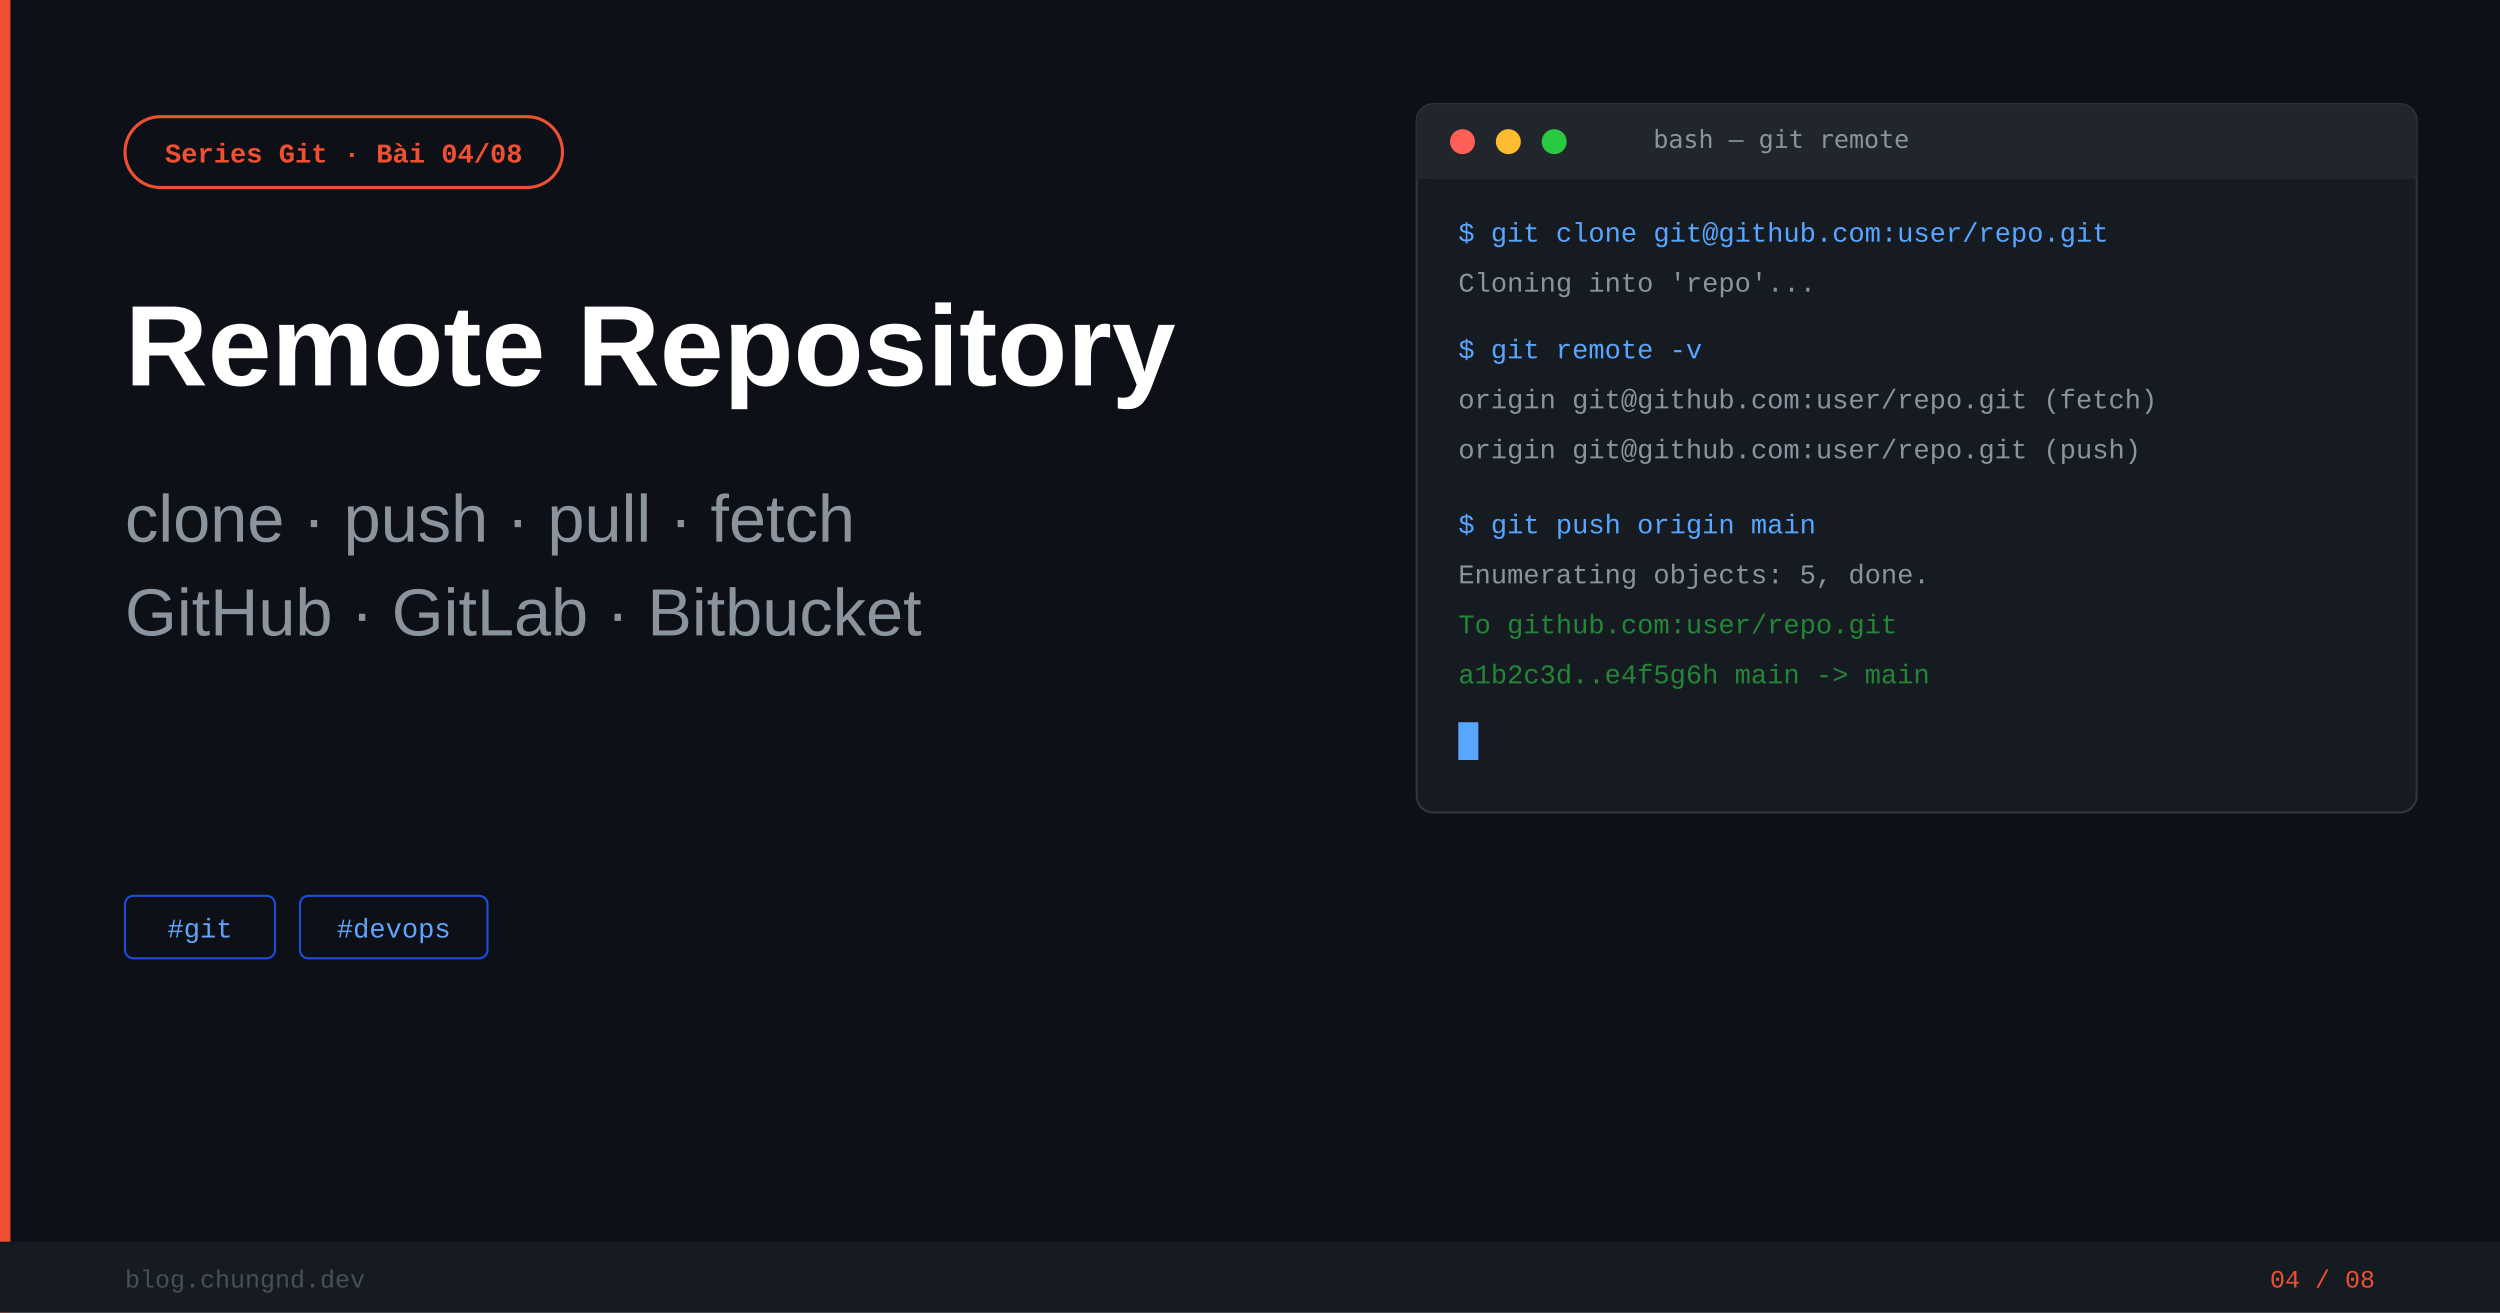
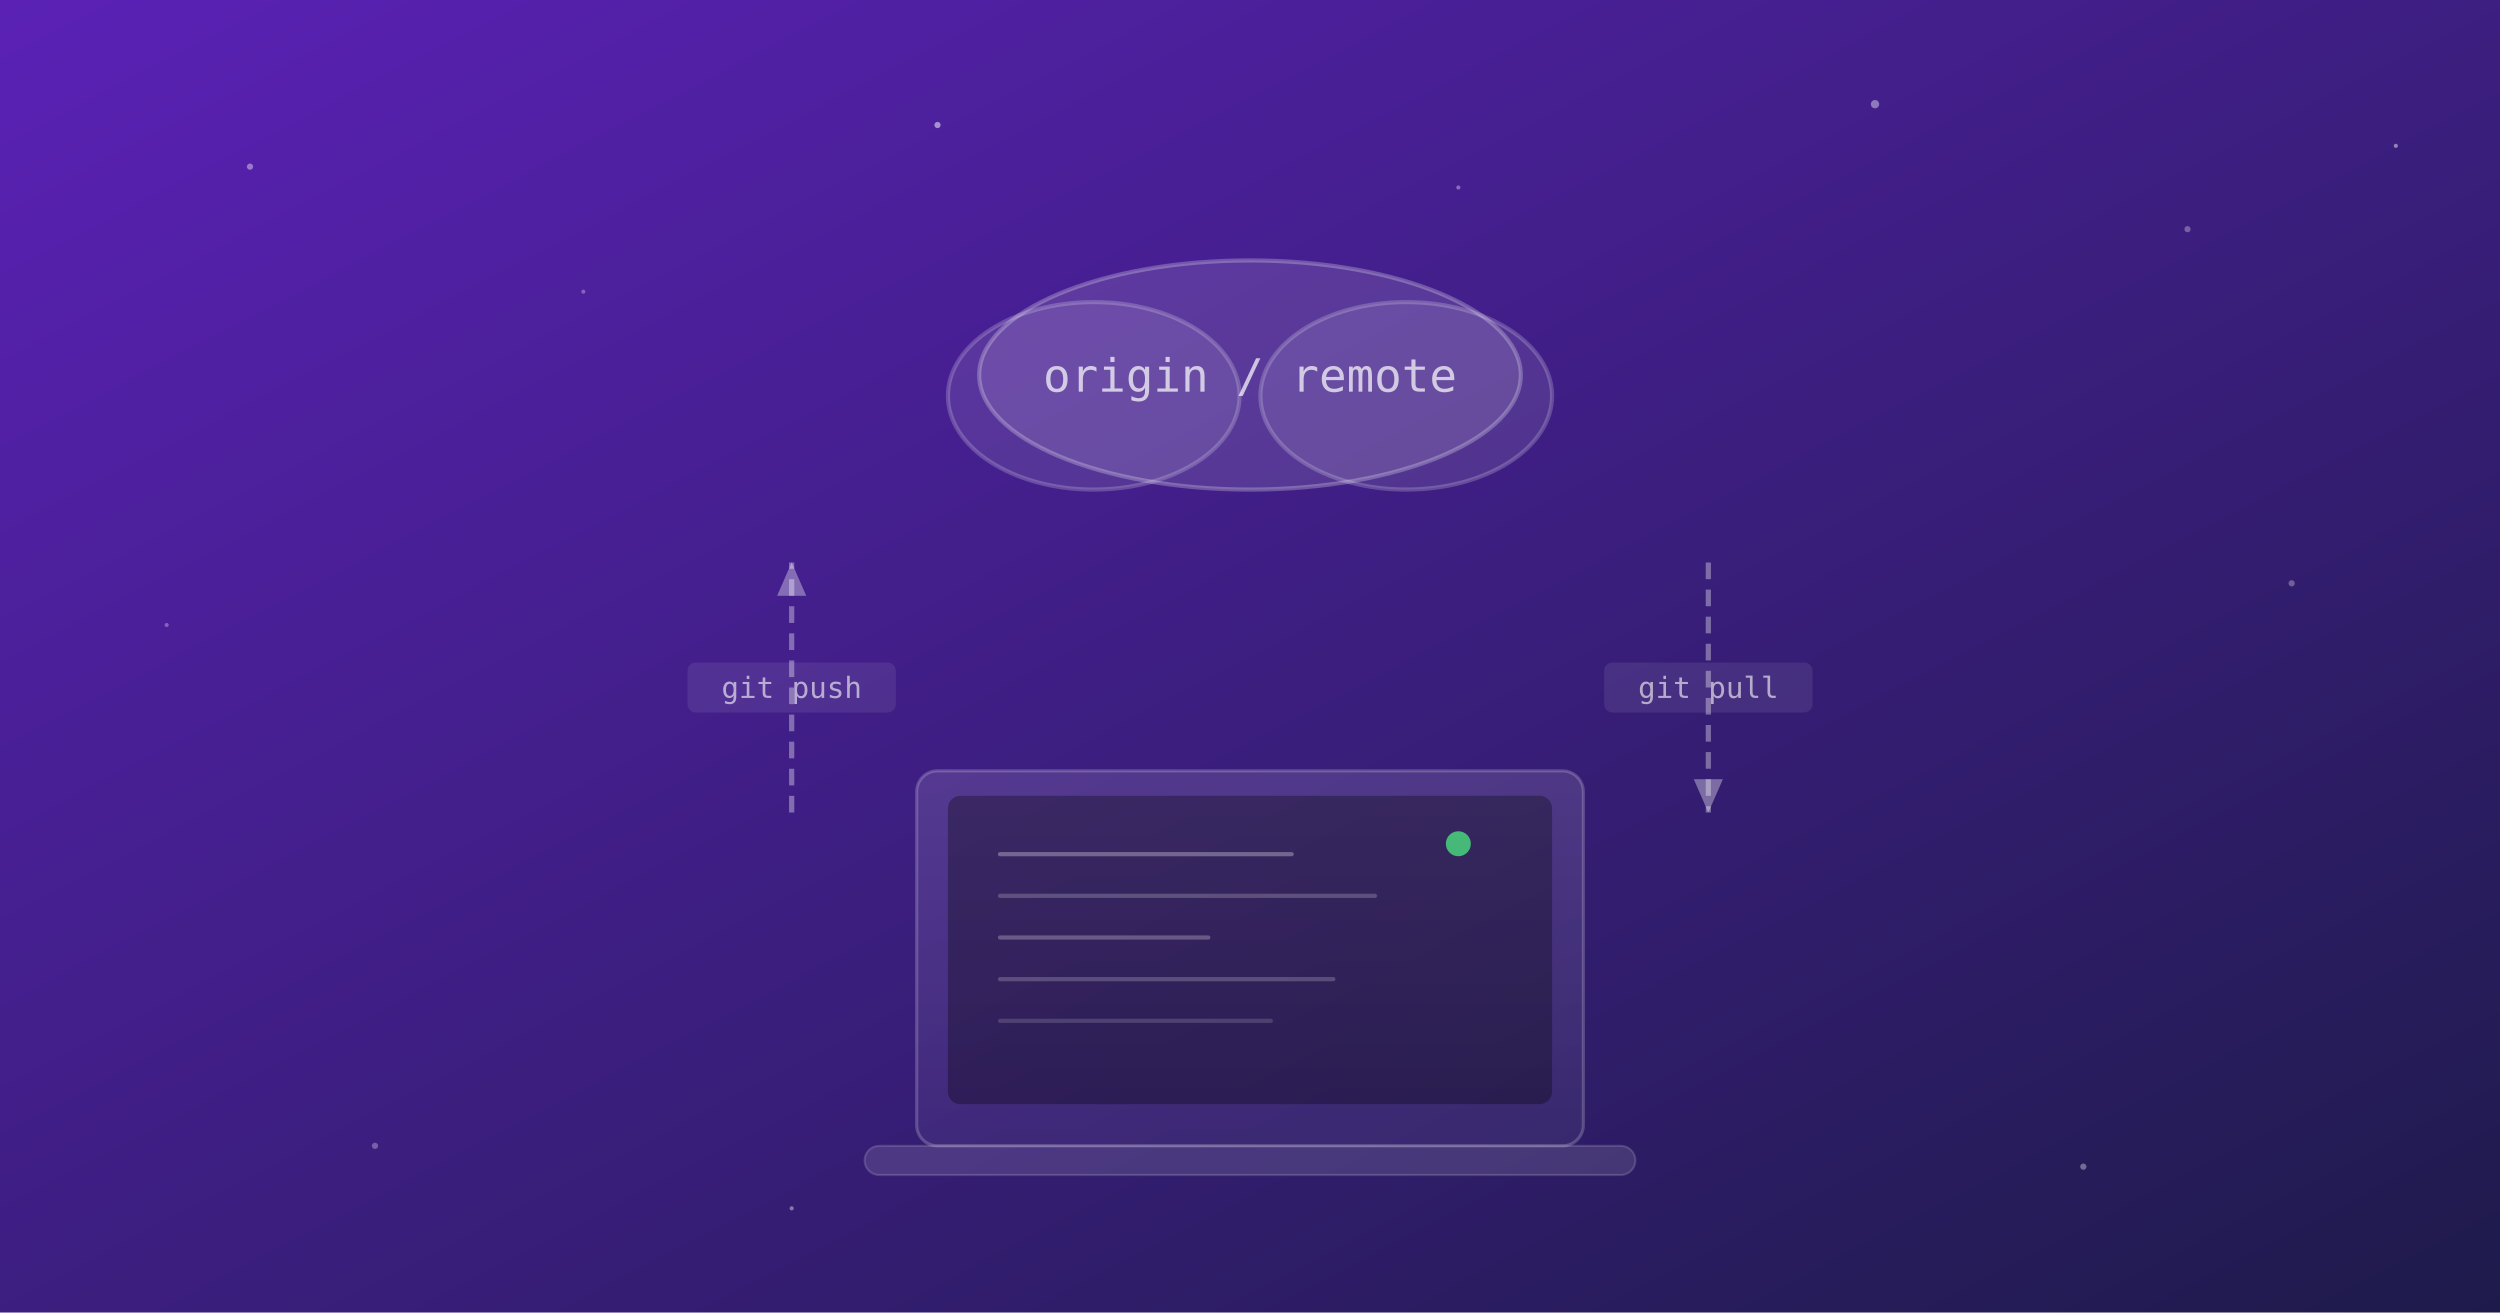
- <svg xmlns="http://www.w3.org/2000/svg" width="1200" height="630" viewBox="0 0 1200 630">
-   <rect width="1200" height="630" fill="#0d1117" />
-   <rect width="5" height="630" fill="#f05032" />
-   <rect x="680" y="50" width="480" height="340" rx="8" fill="#161b22" stroke="#30363d" stroke-width="1" />
-   <rect x="680" y="50" width="480" height="36" rx="8" fill="#21262d" />
-   <rect x="680" y="68" width="480" height="18" fill="#21262d" />
-   <circle cx="702" cy="68" r="6" fill="#ff5f57" />
-   <circle cx="724" cy="68" r="6" fill="#febc2e" />
-   <circle cx="746" cy="68" r="6" fill="#28c840" />
-   <text x="855" y="71" font-family="monospace" font-size="12" fill="#8b949e" text-anchor="middle">bash — git remote</text>
-   <text x="700" y="116" font-family="'Courier New', monospace" font-size="13" fill="#58a6ff">$ git clone git@github.com:user/repo.git</text>
-   <text x="700" y="140" font-family="'Courier New', monospace" font-size="13" fill="#8b949e">Cloning into 'repo'...</text>
-   <text x="700" y="172" font-family="'Courier New', monospace" font-size="13" fill="#58a6ff">$ git remote -v</text>
-   <text x="700" y="196" font-family="'Courier New', monospace" font-size="13" fill="#8b949e">origin  git@github.com:user/repo.git (fetch)</text>
-   <text x="700" y="220" font-family="'Courier New', monospace" font-size="13" fill="#8b949e">origin  git@github.com:user/repo.git (push)</text>
-   <text x="700" y="256" font-family="'Courier New', monospace" font-size="13" fill="#58a6ff">$ git push origin main</text>
-   <text x="700" y="280" font-family="'Courier New', monospace" font-size="13" fill="#8b949e">Enumerating objects: 5, done.</text>
-   <text x="700" y="304" font-family="'Courier New', monospace" font-size="13" fill="#238636">To github.com:user/repo.git</text>
-   <text x="700" y="328" font-family="'Courier New', monospace" font-size="13" fill="#238636">   a1b2c3d..e4f5g6h  main -&gt; main</text>
-   <text x="700" y="360" font-family="'Courier New', monospace" font-size="16" fill="#58a6ff">█</text>
-   <rect x="60" y="56" width="210" height="34" rx="17" fill="none" stroke="#f05032" stroke-width="1.5" />
-   <text x="165" y="78" font-family="'Courier New', monospace" font-size="13" fill="#f05032" text-anchor="middle" font-weight="bold">Series Git · Bài 04/08</text>
-   <text x="60" y="185" font-family="'Segoe UI', Arial, sans-serif" font-size="55" fill="#ffffff" font-weight="bold">Remote Repository</text>
-   <text x="60" y="260" font-family="'Segoe UI', Arial, sans-serif" font-size="32" fill="#8b949e">clone · push · pull · fetch</text>
-   <text x="60" y="305" font-family="'Segoe UI', Arial, sans-serif" font-size="32" fill="#8b949e">GitHub · GitLab · Bitbucket</text>
-   <rect x="60" y="430" width="72" height="30" rx="4" fill="none" stroke="#1d4ed8" stroke-width="1" />
-   <text x="96" y="450" font-family="'Courier New', monospace" font-size="13" fill="#60a5fa" text-anchor="middle">#git</text>
-   <rect x="144" y="430" width="90" height="30" rx="4" fill="none" stroke="#1d4ed8" stroke-width="1" />
-   <text x="189" y="450" font-family="'Courier New', monospace" font-size="13" fill="#60a5fa" text-anchor="middle">#devops</text>
-   <rect x="0" y="596" width="1200" height="34" fill="#161b22" />
-   <text x="60" y="618" font-family="'Courier New', monospace" font-size="12" fill="#484f58">blog.chungnd.dev</text>
-   <text x="1140" y="618" font-family="'Courier New', monospace" font-size="12" fill="#f05032" text-anchor="end">04 / 08</text>
+ <svg xmlns="http://www.w3.org/2000/svg" viewBox="0 0 1200 630" width="1200" height="630">
+   <defs>
+     <linearGradient id="bg" x1="0" y1="0" x2="1" y2="1">
+       <stop offset="0%" stop-color="#5b21b6" />
+       <stop offset="100%" stop-color="#1e1b4b" />
+     </linearGradient>
+     <linearGradient id="card" x1="0" y1="0" x2="0" y2="1">
+       <stop offset="0%" stop-color="rgba(255,255,255,0.12)" />
+       <stop offset="100%" stop-color="rgba(255,255,255,0.05)" />
+     </linearGradient>
+   </defs>
+   <rect width="1200" height="630" fill="url(#bg)" />
+   <g fill="white">
+     <circle cx="120" cy="80" r="1.5" opacity="0.4" />
+     <circle cx="280" cy="140" r="1" opacity="0.3" />
+     <circle cx="450" cy="60" r="1.5" opacity="0.5" />
+     <circle cx="700" cy="90" r="1" opacity="0.35" />
+     <circle cx="900" cy="50" r="2" opacity="0.4" />
+     <circle cx="1050" cy="110" r="1.5" opacity="0.3" />
+     <circle cx="1150" cy="70" r="1" opacity="0.45" />
+     <circle cx="180" cy="550" r="1.5" opacity="0.3" />
+     <circle cx="380" cy="580" r="1" opacity="0.4" />
+     <circle cx="1000" cy="560" r="1.5" opacity="0.35" />
+     <circle cx="80" cy="300" r="1" opacity="0.3" />
+     <circle cx="1100" cy="280" r="1.5" opacity="0.3" />
+   </g>
+   <g transform="translate(600, 160)">
+     <ellipse cx="0" cy="20" rx="130" ry="55" fill="rgba(255,255,255,0.12)" stroke="rgba(255,255,255,0.25)" stroke-width="2" />
+     <ellipse cx="-75" cy="30" rx="70" ry="45" fill="rgba(255,255,255,0.1)" stroke="rgba(255,255,255,0.2)" stroke-width="2" />
+     <ellipse cx="75" cy="30" rx="70" ry="45" fill="rgba(255,255,255,0.1)" stroke="rgba(255,255,255,0.2)" stroke-width="2" />
+     <rect x="-210" y="40" width="420" height="60" fill="#5b21b6" opacity="0" />
+     <text x="0" y="28" font-family="monospace" font-size="22" fill="rgba(255,255,255,0.7)" text-anchor="middle">origin / remote</text>
+   </g>
+   <g transform="translate(380, 330)">
+     <line x1="0" y1="60" x2="0" y2="-60" stroke="rgba(255,255,255,0.35)" stroke-width="2.5" stroke-dasharray="8,5" />
+     <polygon points="0,-60 -7,-44 7,-44" fill="rgba(255,255,255,0.35)" />
+     <rect x="-50" y="-12" width="100" height="24" rx="4" fill="rgba(255,255,255,0.08)" />
+     <text x="0" y="5" font-family="monospace" font-size="14" fill="rgba(255,255,255,0.6)" text-anchor="middle">git push</text>
+   </g>
+   <g transform="translate(820, 330)">
+     <line x1="0" y1="-60" x2="0" y2="60" stroke="rgba(255,255,255,0.35)" stroke-width="2.5" stroke-dasharray="8,5" />
+     <polygon points="0,60 -7,44 7,44" fill="rgba(255,255,255,0.35)" />
+     <rect x="-50" y="-12" width="100" height="24" rx="4" fill="rgba(255,255,255,0.08)" />
+     <text x="0" y="5" font-family="monospace" font-size="14" fill="rgba(255,255,255,0.6)" text-anchor="middle">git pull</text>
+   </g>
+   <g transform="translate(600, 460)">
+     <rect x="-160" y="-90" width="320" height="180" rx="10" fill="url(#card)" stroke="rgba(255,255,255,0.2)" stroke-width="1.5" />
+     <rect x="-145" y="-78" width="290" height="148" rx="6" fill="rgba(0,0,0,0.3)" />
+     <line x1="-120" y1="-50" x2="20" y2="-50" stroke="rgba(255,255,255,0.3)" stroke-width="2" stroke-linecap="round" />
+     <line x1="-120" y1="-30" x2="60" y2="-30" stroke="rgba(255,255,255,0.2)" stroke-width="2" stroke-linecap="round" />
+     <line x1="-120" y1="-10" x2="-20" y2="-10" stroke="rgba(255,255,255,0.25)" stroke-width="2" stroke-linecap="round" />
+     <line x1="-120" y1="10" x2="40" y2="10" stroke="rgba(255,255,255,0.2)" stroke-width="2" stroke-linecap="round" />
+     <line x1="-120" y1="30" x2="10" y2="30" stroke="rgba(255,255,255,0.15)" stroke-width="2" stroke-linecap="round" />
+     <circle cx="100" cy="-55" r="6" fill="#4ade80" opacity="0.8" />
+     <rect x="-185" y="90" width="370" height="14" rx="7" fill="rgba(255,255,255,0.12)" stroke="rgba(255,255,255,0.15)" stroke-width="1" />
+   </g>
</svg>
